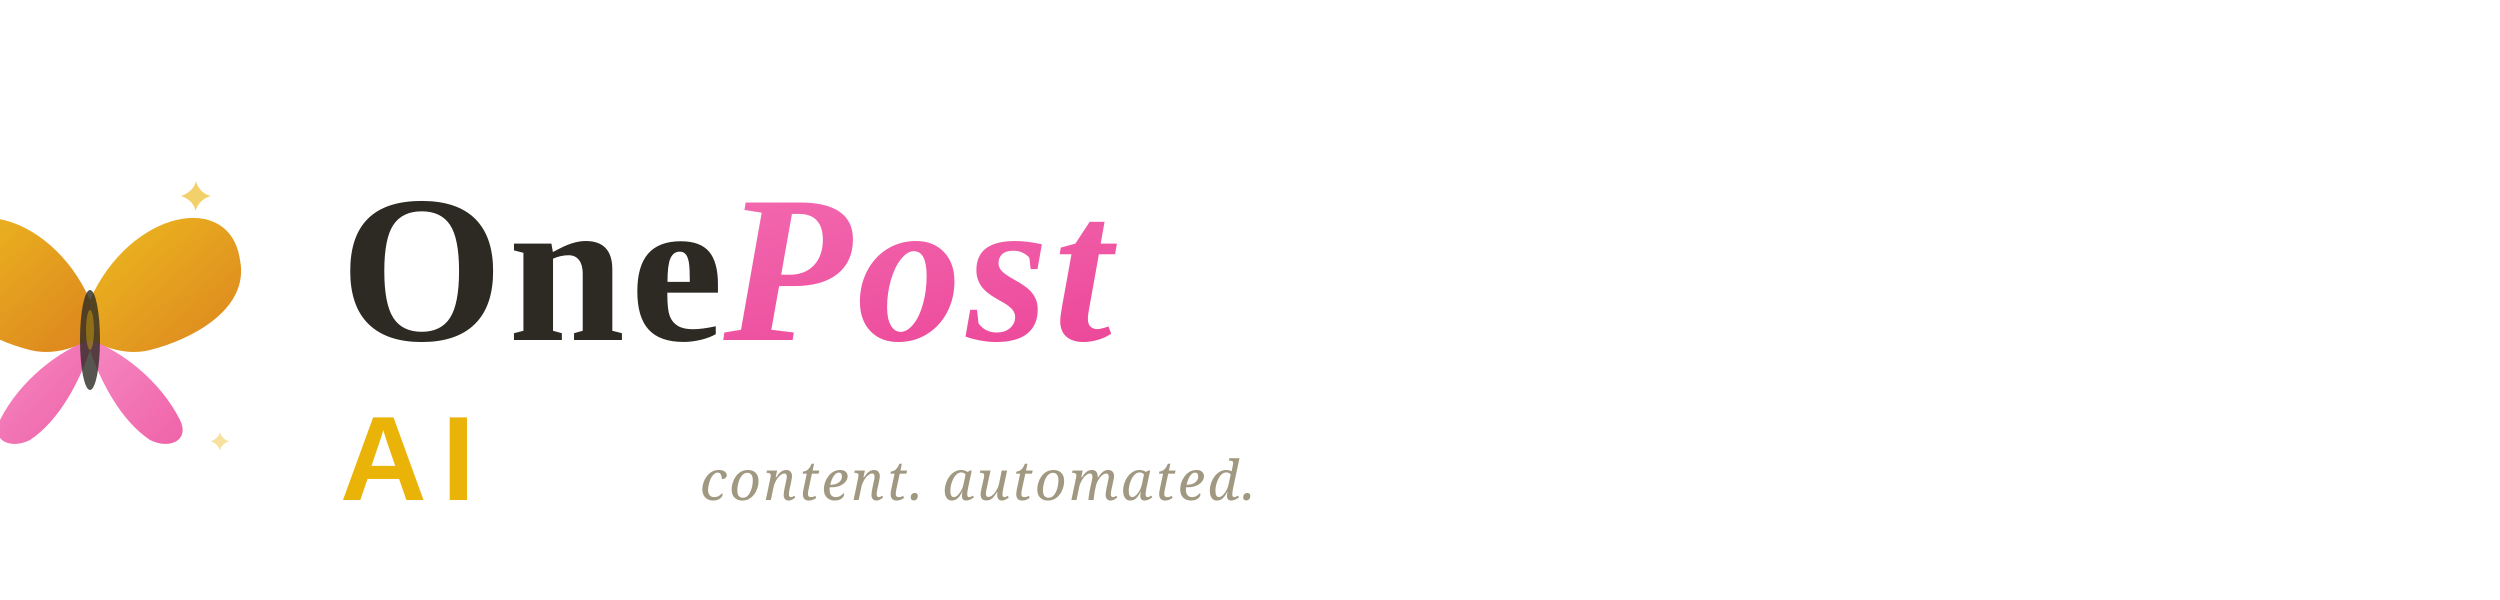
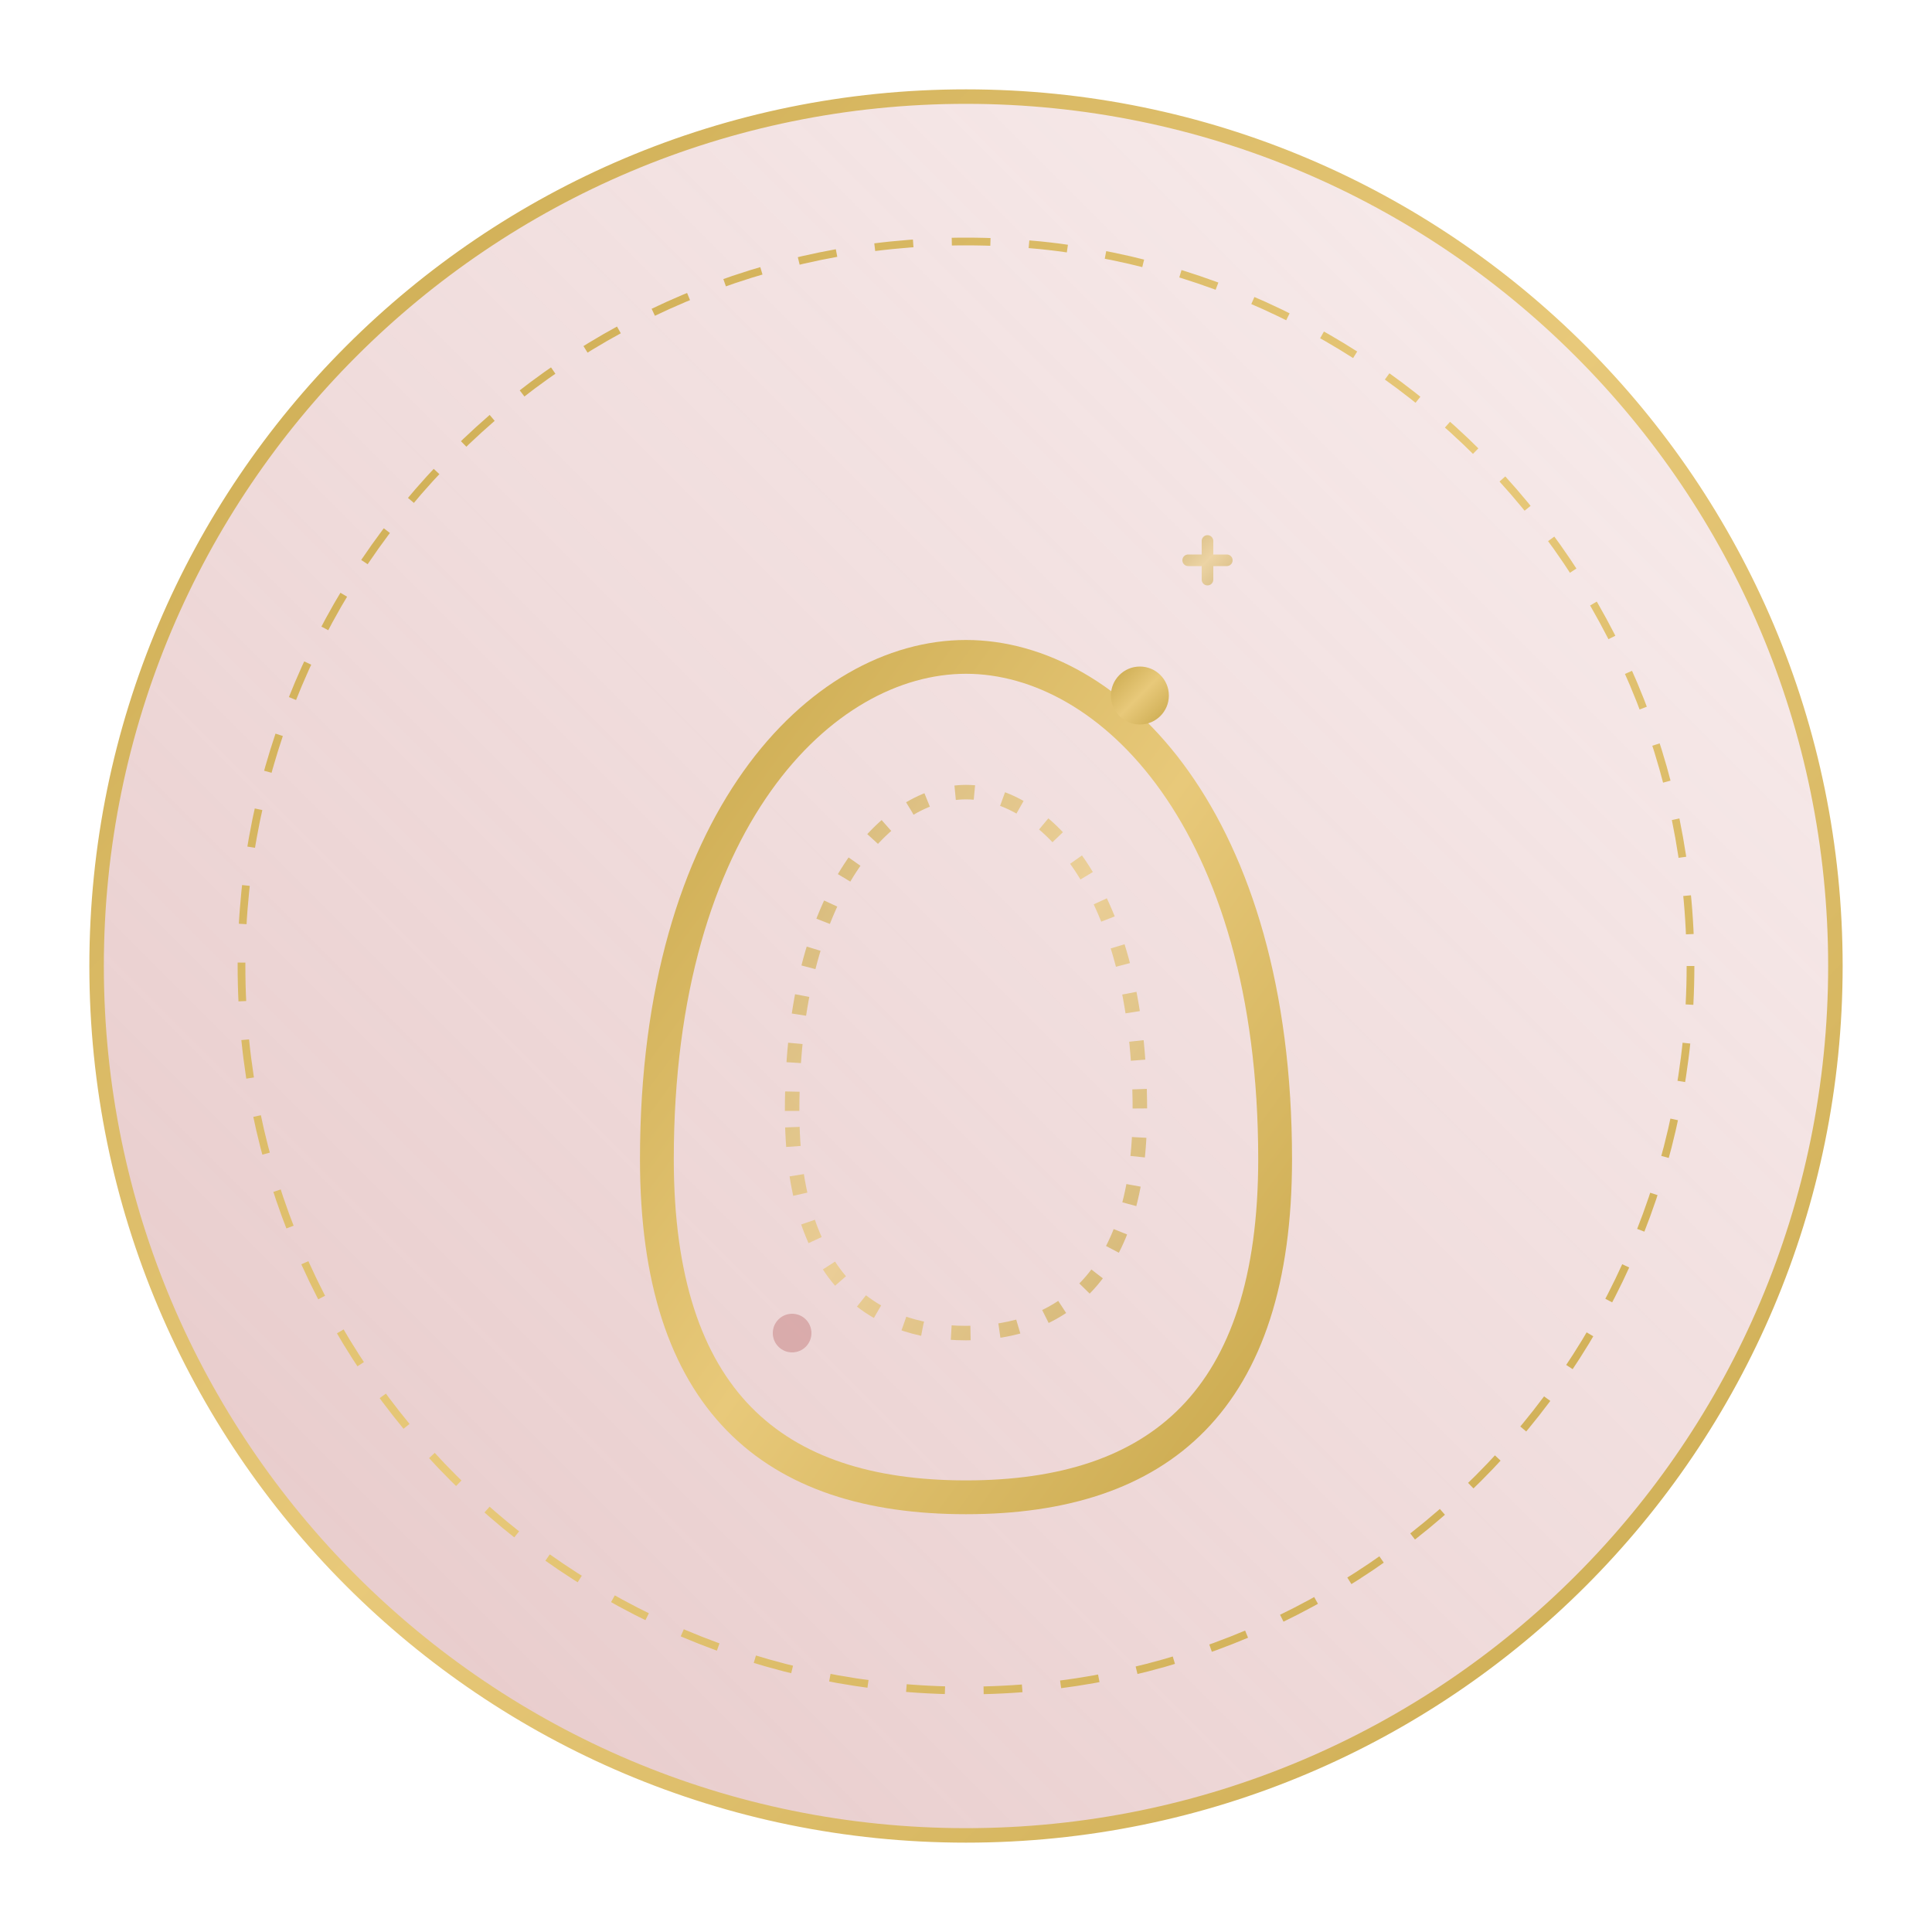
- <svg xmlns="http://www.w3.org/2000/svg" viewBox="0 0 500 120" width="500" height="120">
+ <svg xmlns="http://www.w3.org/2000/svg" viewBox="0 0 200 200" fill="none">
  <defs>
    <linearGradient id="goldGrad" x1="0%" y1="0%" x2="100%" y2="100%">
-       <stop offset="0%" style="stop-color:#eab308" />
-       <stop offset="100%" style="stop-color:#d97706" />
+       <stop offset="0%" stop-color="#c9a84c" />
+       <stop offset="50%" stop-color="#e8c97a" />
+       <stop offset="100%" stop-color="#c9a84c" />
    </linearGradient>
-     <linearGradient id="pinkGrad" x1="0%" y1="0%" x2="100%" y2="100%">
-       <stop offset="0%" style="stop-color:#f472b6" />
-       <stop offset="100%" style="stop-color:#ec4899" />
+     <linearGradient id="roseGrad" x1="0%" y1="100%" x2="100%" y2="0%">
+       <stop offset="0%" stop-color="#d4a0a0" stop-opacity="0.6" />
+       <stop offset="100%" stop-color="#e8c4c4" stop-opacity="0.3" />
    </linearGradient>
  </defs>
-   <g transform="translate(18, 60)">
-     <path d="M0 0 C-8,-18 -28,-22 -30,-8 C-32,2 -20,8 -12,10 C-8,11 -4,10 0,8 Z" fill="url(#goldGrad)" opacity="0.9" />
-     <path d="M0 8 C-6,10 -14,16 -18,24 C-20,28 -16,30 -12,28 C-6,24 -2,16 0,10 Z" fill="url(#pinkGrad)" opacity="0.85" />
-     <path d="M0 0 C8,-18 28,-22 30,-8 C32,2 20,8 12,10 C8,11 4,10 0,8 Z" fill="url(#goldGrad)" opacity="0.9" />
-     <path d="M0 8 C6,10 14,16 18,24 C20,28 16,30 12,28 C6,24 2,16 0,10 Z" fill="url(#pinkGrad)" opacity="0.85" />
-     <ellipse cx="0" cy="8" rx="2" ry="10" fill="#2d2a24" opacity="0.8" />
-     <ellipse cx="0" cy="6" rx="0.8" ry="4" fill="#eab308" opacity="0.4" />
-     <text x="18" y="-18" font-size="8" fill="#eab308" opacity="0.6">✦</text>
-     <text x="-24" y="-16" font-size="6" fill="#f472b6" opacity="0.5">✦</text>
-     <text x="24" y="30" font-size="5" fill="#eab308" opacity="0.4">✦</text>
-   </g>
-   <g transform="translate(68, 68)">
-     <text x="0" y="0" font-family="Georgia, 'Times New Roman', serif" font-size="42" font-weight="700" fill="#2d2a24" letter-spacing="1">
-       One<tspan fill="url(#pinkGrad)" font-style="italic">Post</tspan>
-     </text>
-     <text x="0" y="32" font-family="'Trebuchet MS', Arial, sans-serif" font-size="24" font-weight="700" fill="#eab308" letter-spacing="3">
-       AI
-     </text>
-     <text x="72" y="32" font-family="Georgia, serif" font-size="11" fill="#a09880" font-style="italic" letter-spacing="0.5">
-       content. automated.
-     </text>
-   </g>
+   <circle cx="100" cy="100" r="90" fill="url(#roseGrad)" stroke="url(#goldGrad)" stroke-width="1.5" />
+   <circle cx="100" cy="100" r="75" stroke="url(#goldGrad)" stroke-width="0.8" stroke-dasharray="4 4" fill="none" />
+   <path d="M68 120 C68 85, 85 68, 100 68 C115 68, 132 85, 132 120 C132 145, 120 155, 100 155 C80 155, 68 145, 68 120Z" fill="none" stroke="url(#goldGrad)" stroke-width="3.5" />
+   <path d="M82 115 C82 92, 92 82, 100 82 C108 82, 118 92, 118 115 C118 132, 110 138, 100 138 C90 138, 82 132, 82 115Z" fill="none" stroke="url(#goldGrad)" stroke-width="1.5" stroke-dasharray="2 3" opacity="0.7" />
+   <circle cx="118" cy="72" r="3" fill="url(#goldGrad)" />
+   <circle cx="82" cy="138" r="2" fill="#d4a0a0" opacity="0.8" />
+   <path d="M125 60 L125 56 M123 58 L127 58" stroke="url(#goldGrad)" stroke-width="1.2" stroke-linecap="round" opacity="0.6" />
</svg>
